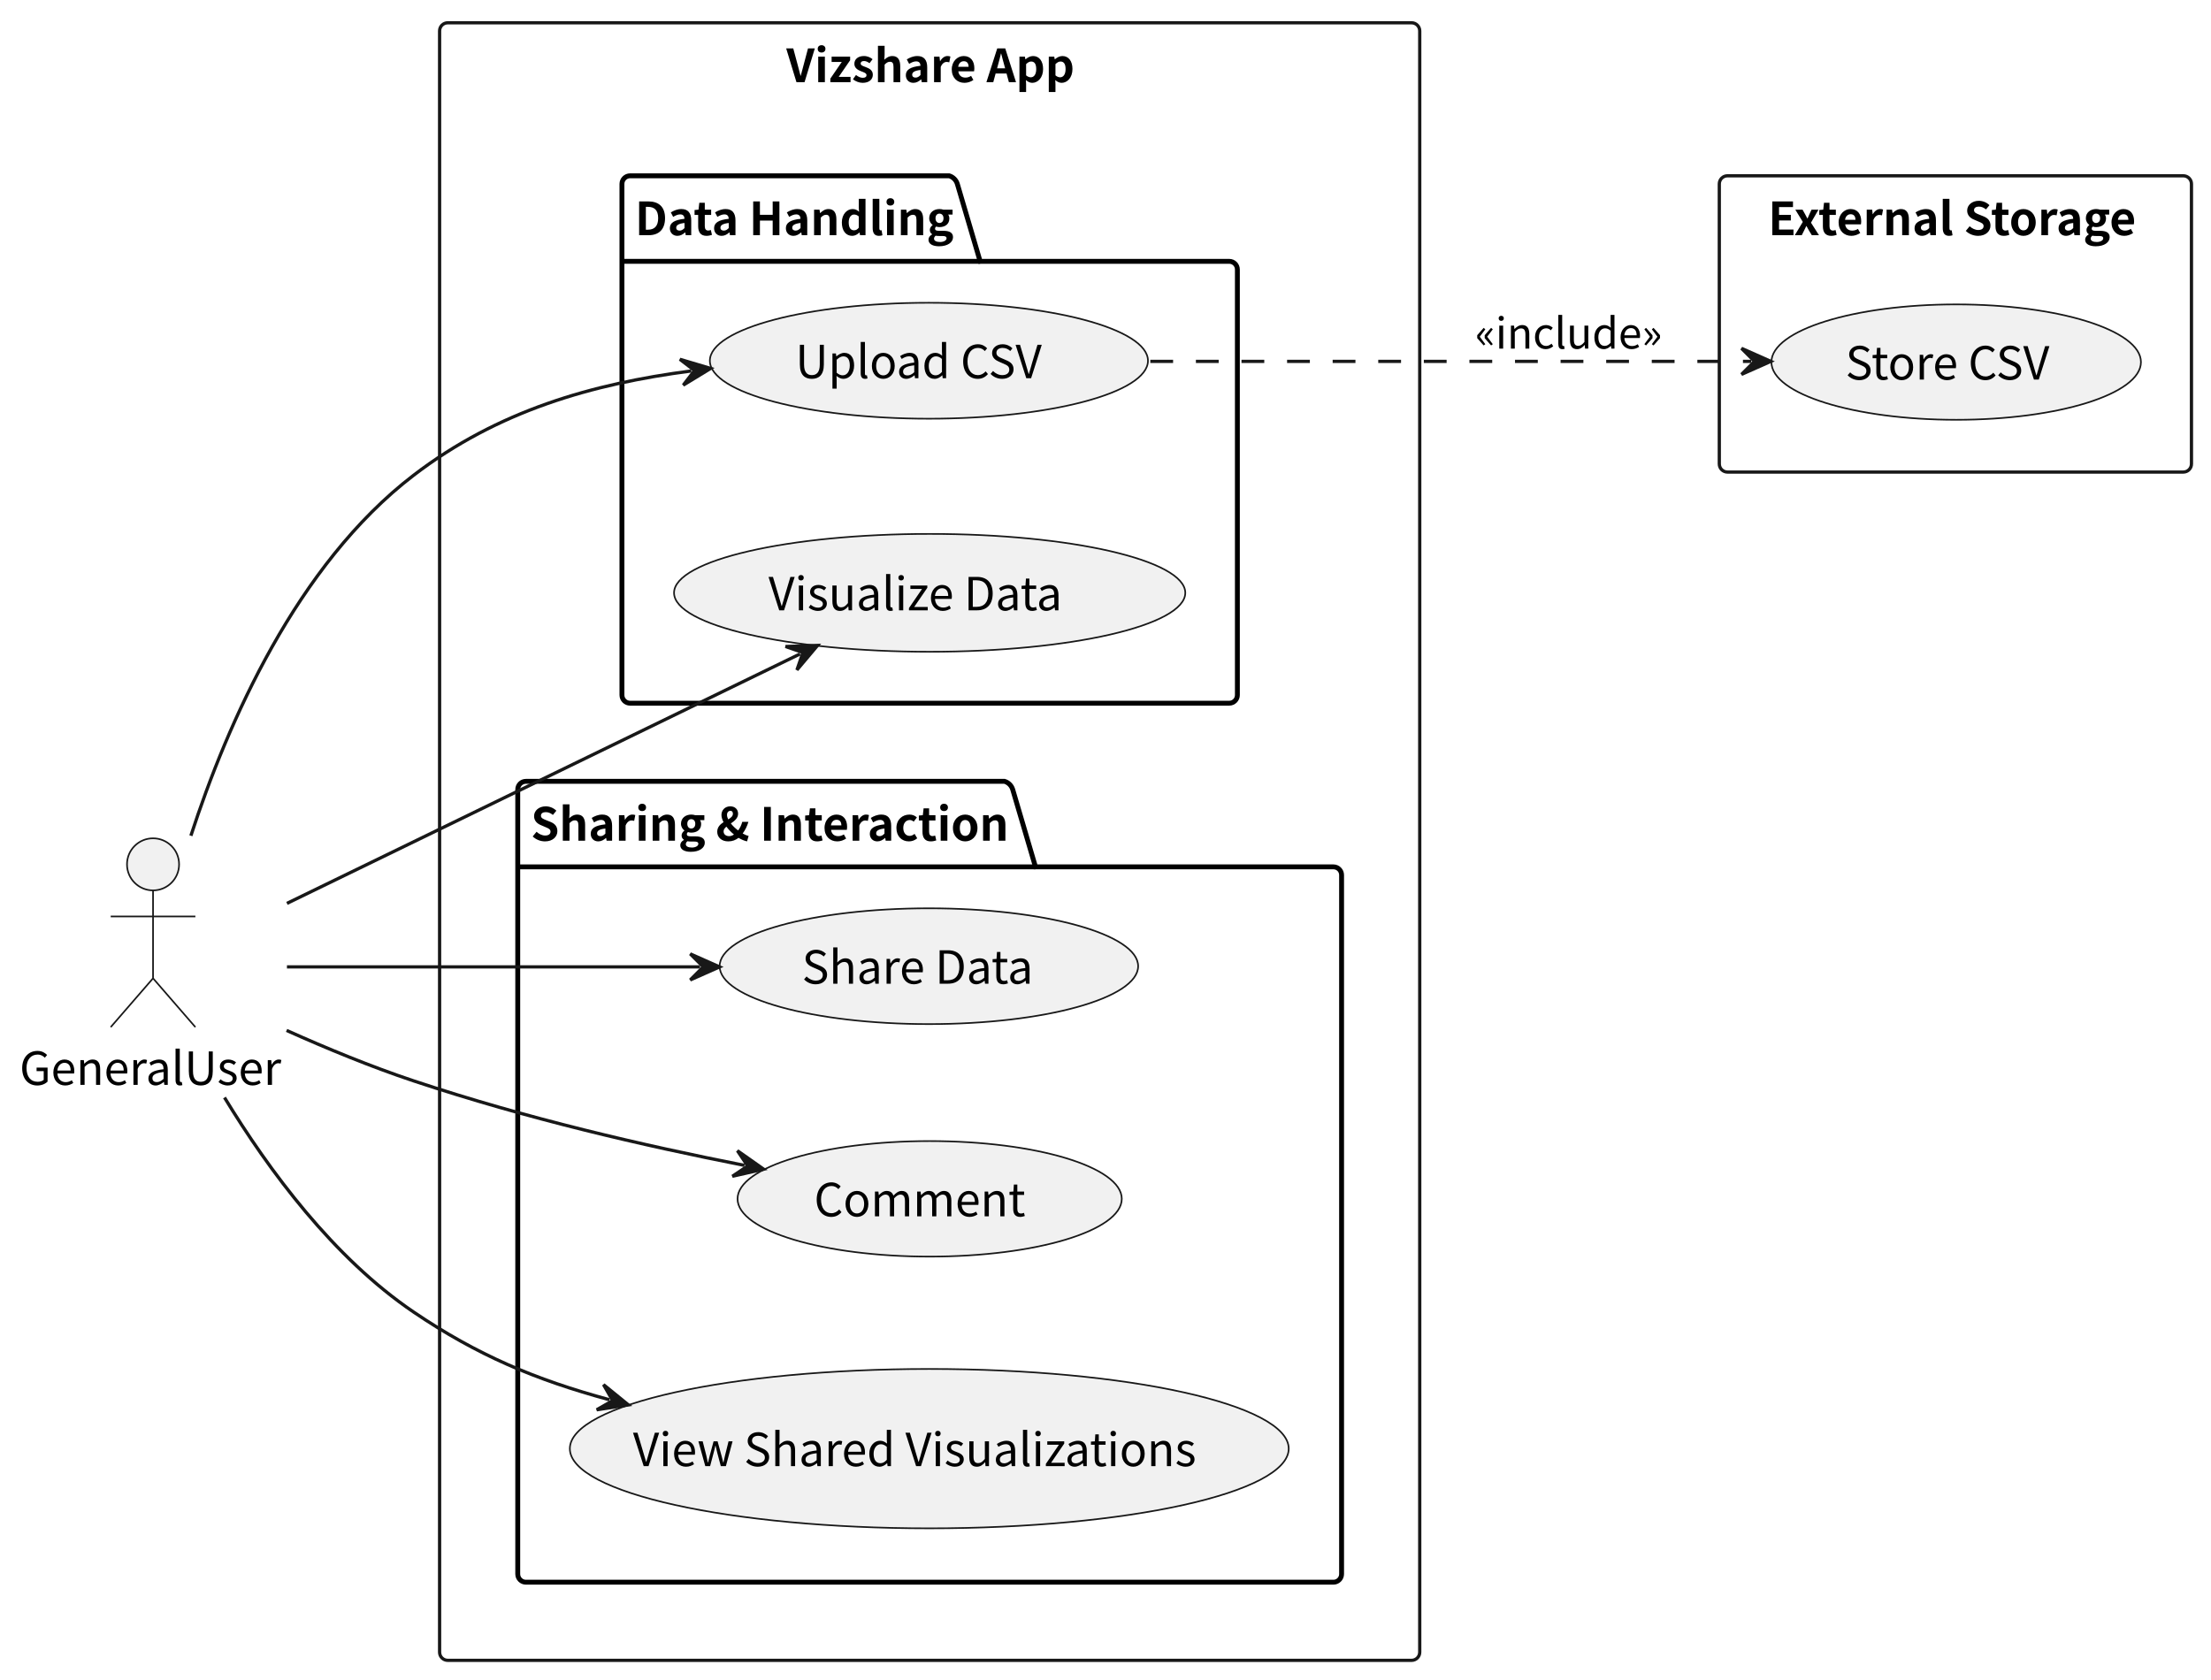
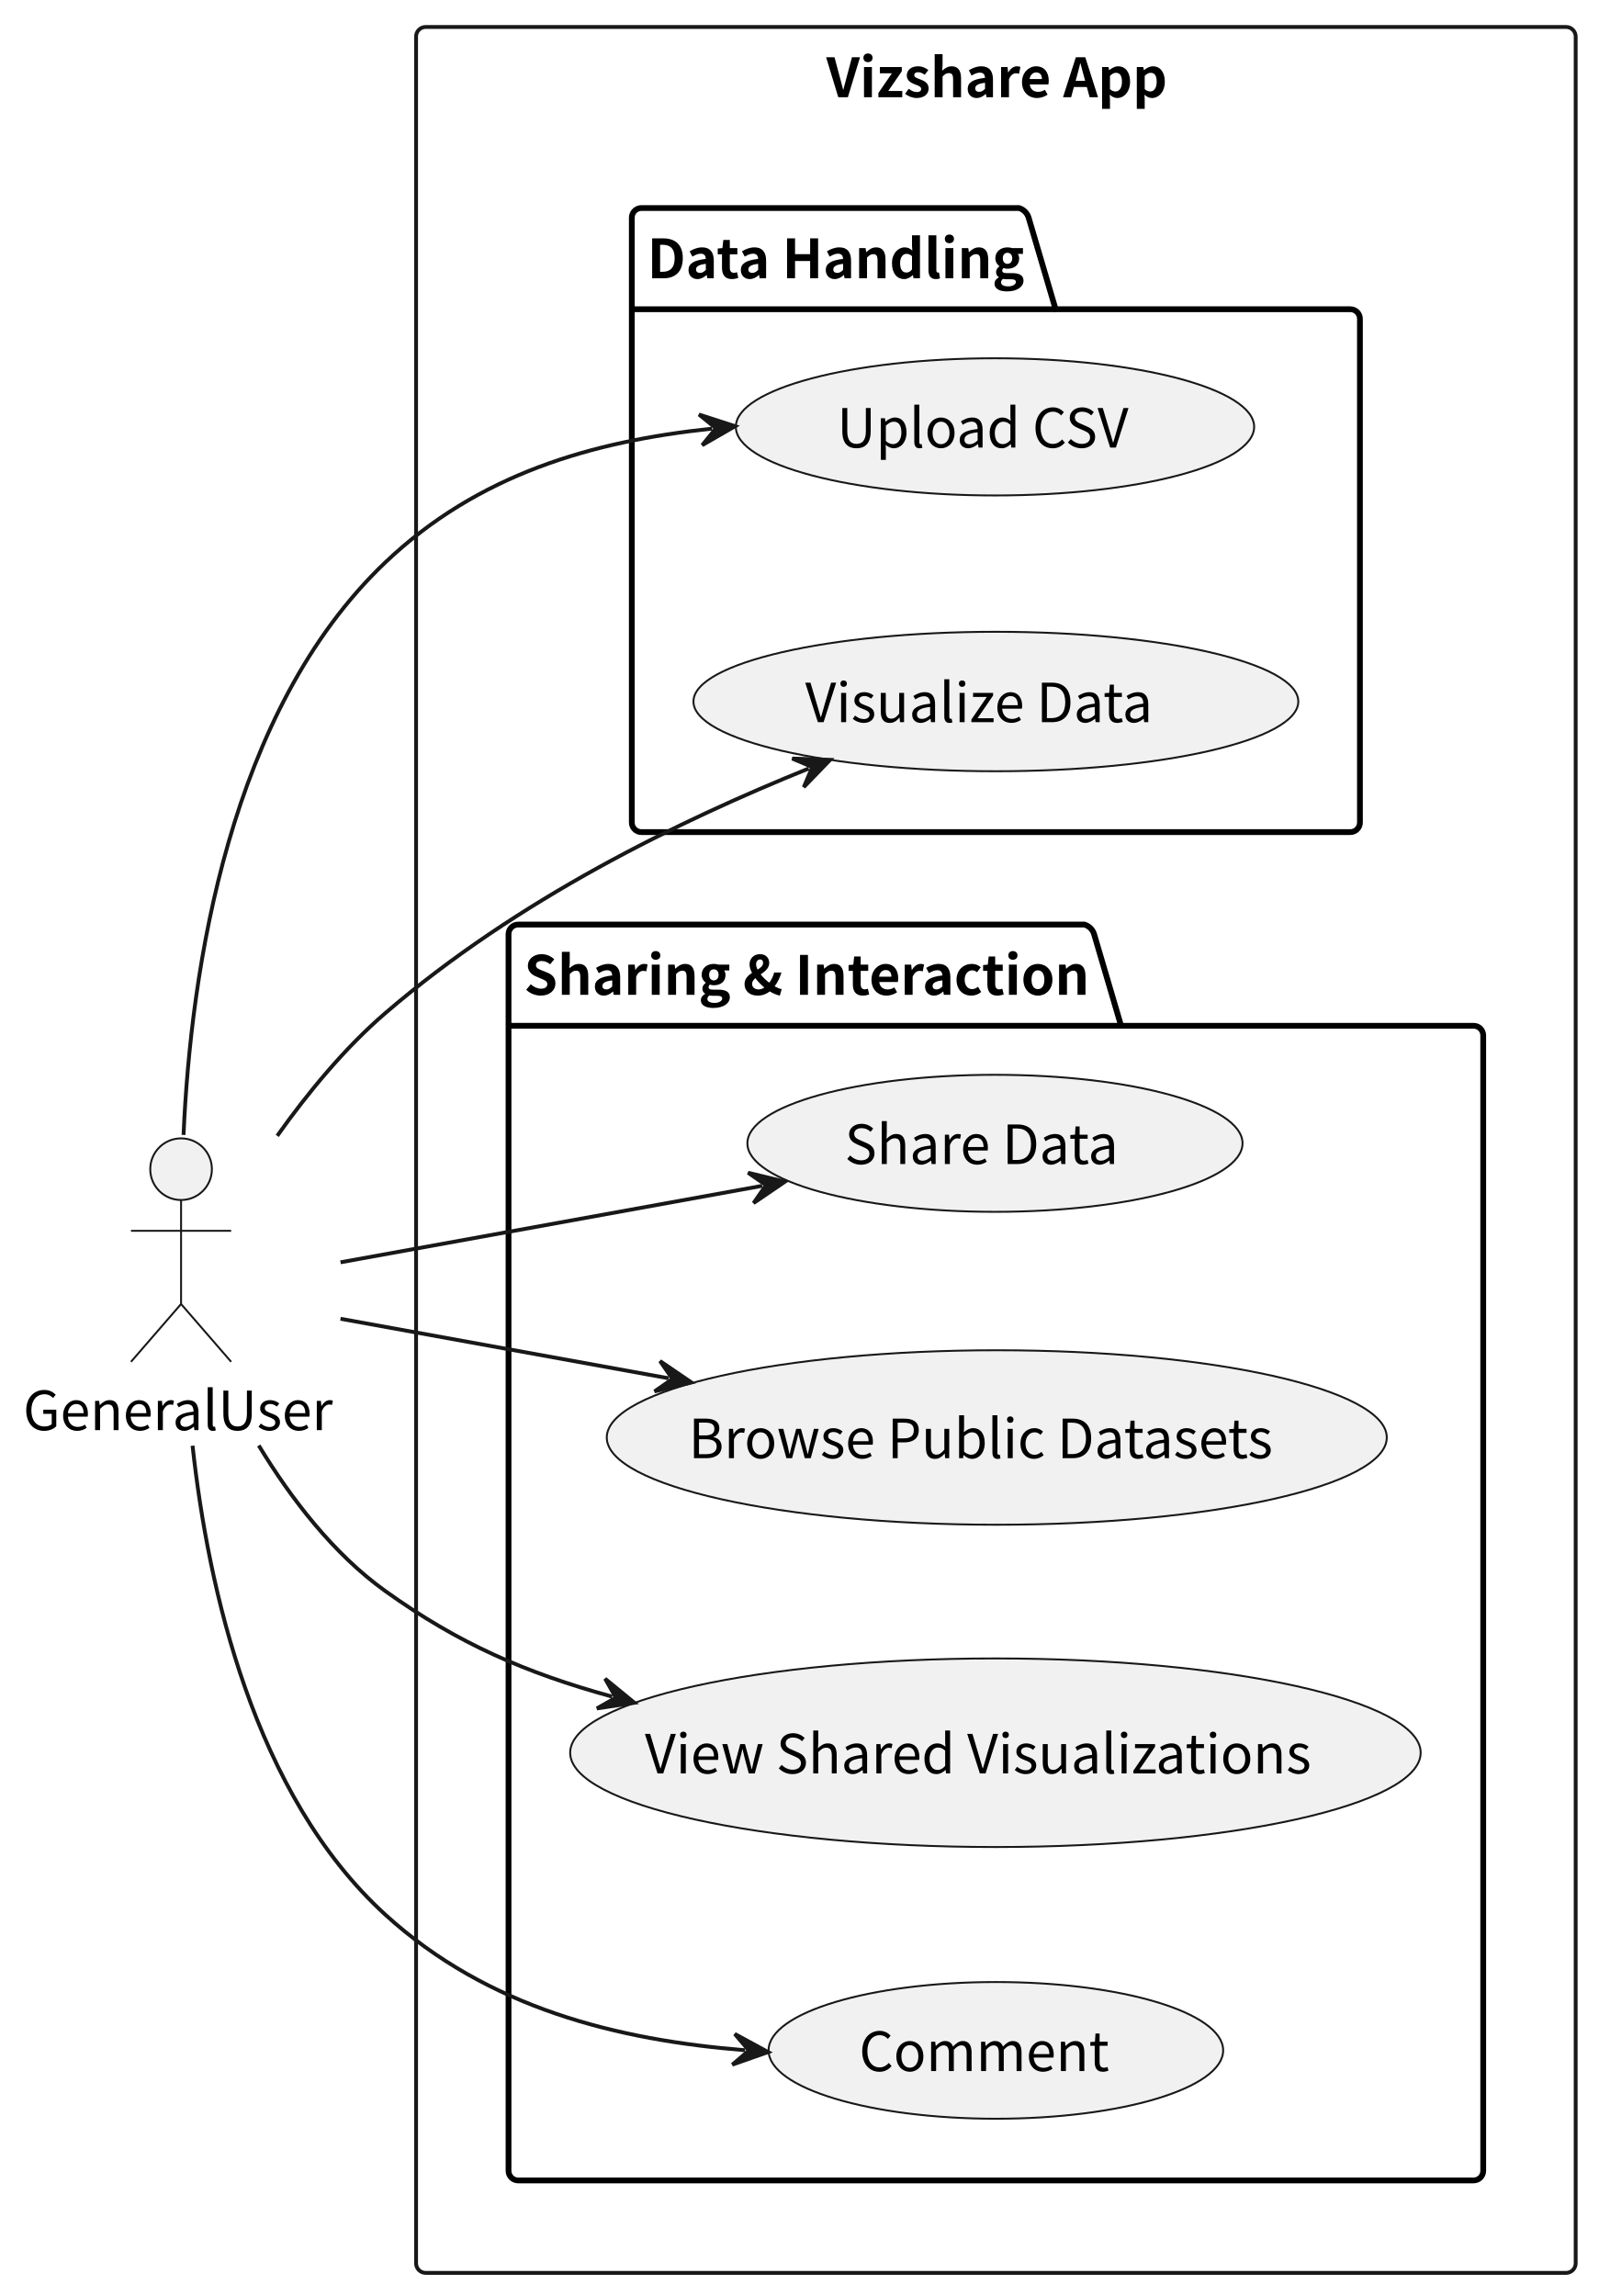
- <svg xmlns="http://www.w3.org/2000/svg" contentStyleType="text/css" height="516px" preserveAspectRatio="none" style="width:679px;height:516px;background:#FFFFFF;" version="1.1" viewBox="0 0 679 516" width="679px" zoomAndPan="magnify">
+ <svg xmlns="http://www.w3.org/2000/svg" contentStyleType="text/css" height="596px" preserveAspectRatio="none" style="width:415px;height:596px;background:#FFFFFF;" version="1.1" viewBox="0 0 415 596" width="415px" zoomAndPan="magnify">
  <defs />
  <g>
    <g id="cluster_Vizshare App">
-       <rect fill="none" height="503" rx="2.5" ry="2.5" style="stroke:#181818;stroke-width:1.0;" width="301" x="135" y="7" />
-       <text fill="#000000" font-family="Noto Sans CJK JP" font-size="14" font-weight="bold" lengthAdjust="spacing" textLength="88" x="241.5" y="25.24">Vizshare App</text>
+       <rect fill="none" height="583" rx="2.5" ry="2.5" style="stroke:#181818;stroke-width:1.0;" width="301" x="108" y="7" />
+       <text fill="#000000" font-family="Noto Sans CJK JP" font-size="14" font-weight="bold" lengthAdjust="spacing" textLength="88" x="214.5" y="25.24">Vizshare App</text>
    </g>
    <g id="cluster_Data Handling">
-       <path d="M193.5,54 L291.5,54 A3.75,3.75 0 0 1 294,56.5 L301,80.272 L377.5,80.272 A2.5,2.5 0 0 1 380,82.772 L380,213.5 A2.5,2.5 0 0 1 377.5,216 L193.5,216 A2.5,2.5 0 0 1 191,213.5 L191,56.5 A2.5,2.5 0 0 1 193.5,54 " fill="none" style="stroke:#000000;stroke-width:1.5;" />
-       <line style="stroke:#000000;stroke-width:1.5;" x1="191" x2="301" y1="80.272" y2="80.272" />
-       <text fill="#000000" font-family="Noto Sans CJK JP" font-size="14" font-weight="bold" lengthAdjust="spacing" textLength="97" x="195" y="72.24">Data Handling</text>
+       <path d="M166.5,54 L264.5,54 A3.75,3.75 0 0 1 267,56.5 L274,80.272 L350.5,80.272 A2.5,2.5 0 0 1 353,82.772 L353,213.5 A2.5,2.5 0 0 1 350.5,216 L166.5,216 A2.5,2.5 0 0 1 164,213.5 L164,56.5 A2.5,2.5 0 0 1 166.5,54 " fill="none" style="stroke:#000000;stroke-width:1.5;" />
+       <line style="stroke:#000000;stroke-width:1.5;" x1="164" x2="274" y1="80.272" y2="80.272" />
+       <text fill="#000000" font-family="Noto Sans CJK JP" font-size="14" font-weight="bold" lengthAdjust="spacing" textLength="97" x="168" y="72.24">Data Handling</text>
    </g>
    <g id="cluster_Sharing &amp; Interaction">
-       <path d="M161.5,240 L308.5,240 A3.75,3.75 0 0 1 311,242.5 L318,266.272 L409.5,266.272 A2.5,2.5 0 0 1 412,268.772 L412,483.5 A2.5,2.5 0 0 1 409.5,486 L161.5,486 A2.5,2.5 0 0 1 159,483.5 L159,242.5 A2.5,2.5 0 0 1 161.5,240 " fill="none" style="stroke:#000000;stroke-width:1.5;" />
-       <line style="stroke:#000000;stroke-width:1.5;" x1="159" x2="318" y1="266.272" y2="266.272" />
-       <text fill="#000000" font-family="Noto Sans CJK JP" font-size="14" font-weight="bold" lengthAdjust="spacing" textLength="146" x="163" y="258.24">Sharing &amp; Interaction</text>
-     </g>
-     <g id="cluster_External Storage">
-       <rect fill="none" height="91" rx="2.5" ry="2.5" style="stroke:#181818;stroke-width:1.0;" width="145" x="528" y="54" />
-       <text fill="#000000" font-family="Noto Sans CJK JP" font-size="14" font-weight="bold" lengthAdjust="spacing" textLength="115" x="543" y="72.24">External Storage</text>
+       <path d="M134.5,240 L281.5,240 A3.75,3.75 0 0 1 284,242.5 L291,266.272 L382.5,266.272 A2.5,2.5 0 0 1 385,268.772 L385,563.5 A2.5,2.5 0 0 1 382.5,566 L134.5,566 A2.5,2.5 0 0 1 132,563.5 L132,242.5 A2.5,2.5 0 0 1 134.5,240 " fill="none" style="stroke:#000000;stroke-width:1.5;" />
+       <line style="stroke:#000000;stroke-width:1.5;" x1="132" x2="291" y1="266.272" y2="266.272" />
+       <text fill="#000000" font-family="Noto Sans CJK JP" font-size="14" font-weight="bold" lengthAdjust="spacing" textLength="146" x="136" y="258.24">Sharing &amp; Interaction</text>
    </g>
    <g id="elem_Upload CSV">
-       <ellipse cx="285.271" cy="110.806" fill="#F1F1F1" rx="67.271" ry="17.806" style="stroke:#181818;stroke-width:0.5;" />
-       <text fill="#000000" font-family="Noto Sans CJK JP" font-size="14" lengthAdjust="spacing" textLength="76" x="244.271" y="116.176">Upload CSV</text>
+       <ellipse cx="258.271" cy="110.806" fill="#F1F1F1" rx="67.271" ry="17.806" style="stroke:#181818;stroke-width:0.5;" />
+       <text fill="#000000" font-family="Noto Sans CJK JP" font-size="14" lengthAdjust="spacing" textLength="76" x="217.271" y="116.176">Upload CSV</text>
    </g>
    <g id="elem_Visualize Data">
-       <ellipse cx="285.501" cy="182.1" fill="#F1F1F1" rx="78.501" ry="18.1" style="stroke:#181818;stroke-width:0.5;" />
-       <text fill="#000000" font-family="Noto Sans CJK JP" font-size="14" lengthAdjust="spacing" textLength="93" x="236.001" y="187.47">Visualize Data</text>
+       <ellipse cx="258.501" cy="182.1" fill="#F1F1F1" rx="78.501" ry="18.1" style="stroke:#181818;stroke-width:0.5;" />
+       <text fill="#000000" font-family="Noto Sans CJK JP" font-size="14" lengthAdjust="spacing" textLength="93" x="209.001" y="187.47">Visualize Data</text>
    </g>
    <g id="elem_Share Data">
-       <ellipse cx="285.263" cy="296.785" fill="#F1F1F1" rx="64.263" ry="17.785" style="stroke:#181818;stroke-width:0.5;" />
-       <text fill="#000000" font-family="Noto Sans CJK JP" font-size="14" lengthAdjust="spacing" textLength="72" x="246.263" y="302.155">Share Data</text>
+       <ellipse cx="258.263" cy="296.785" fill="#F1F1F1" rx="64.263" ry="17.785" style="stroke:#181818;stroke-width:0.5;" />
+       <text fill="#000000" font-family="Noto Sans CJK JP" font-size="14" lengthAdjust="spacing" textLength="72" x="219.263" y="302.155">Share Data</text>
+     </g>
+     <g id="elem_Browse Public Datasets">
+       <ellipse cx="258.735" cy="373.147" fill="#F1F1F1" rx="101.235" ry="22.647" style="stroke:#181818;stroke-width:0.5;" />
+       <text fill="#000000" font-family="Noto Sans CJK JP" font-size="14" lengthAdjust="spacing" textLength="154" x="178.735" y="378.517">Browse Public Datasets</text>
+     </g>
+     <g id="elem_View Shared Visualizations">
+       <ellipse cx="258.383" cy="454.977" fill="#F1F1F1" rx="110.383" ry="24.477" style="stroke:#181818;stroke-width:0.5;" />
+       <text fill="#000000" font-family="Noto Sans CJK JP" font-size="14" lengthAdjust="spacing" textLength="176" x="167.383" y="460.347">View Shared Visualizations</text>
    </g>
    <g id="elem_Comment">
-       <ellipse cx="285.499" cy="368.243" fill="#F1F1F1" rx="58.999" ry="17.743" style="stroke:#181818;stroke-width:0.5;" />
-       <text fill="#000000" font-family="Noto Sans CJK JP" font-size="14" lengthAdjust="spacing" textLength="65" x="249.999" y="373.613">Comment</text>
-     </g>
-     <g id="elem_View Shared Visualizations">
-       <ellipse cx="285.383" cy="444.977" fill="#F1F1F1" rx="110.383" ry="24.477" style="stroke:#181818;stroke-width:0.5;" />
-       <text fill="#000000" font-family="Noto Sans CJK JP" font-size="14" lengthAdjust="spacing" textLength="176" x="194.383" y="450.347">View Shared Visualizations</text>
-     </g>
-     <g id="elem_Store CSV">
-       <ellipse cx="600.743" cy="111.223" fill="#F1F1F1" rx="56.743" ry="17.723" style="stroke:#181818;stroke-width:0.5;" />
-       <text fill="#000000" font-family="Noto Sans CJK JP" font-size="14" lengthAdjust="spacing" textLength="62" x="566.743" y="116.593">Store CSV</text>
+       <ellipse cx="258.499" cy="532.243" fill="#F1F1F1" rx="58.999" ry="17.743" style="stroke:#181818;stroke-width:0.5;" />
+       <text fill="#000000" font-family="Noto Sans CJK JP" font-size="14" lengthAdjust="spacing" textLength="65" x="222.999" y="537.613">Comment</text>
    </g>
    <g id="elem_generalUser">
-       <ellipse cx="47" cy="265.5" fill="#F1F1F1" rx="8" ry="8" style="stroke:#181818;stroke-width:0.5;" />
-       <path d="M47,273.5 L47,300.5 M34,281.5 L60,281.5 M47,300.5 L34,315.5 M47,300.5 L60,315.5 " fill="none" style="stroke:#181818;stroke-width:0.5;" />
-       <text fill="#000000" font-family="Noto Sans CJK JP" font-size="14" lengthAdjust="spacing" textLength="82" x="6" y="333.24">GeneralUser</text>
+       <ellipse cx="47" cy="303.5" fill="#F1F1F1" rx="8" ry="8" style="stroke:#181818;stroke-width:0.5;" />
+       <path d="M47,311.5 L47,338.5 M34,319.5 L60,319.5 M47,338.5 L34,353.5 M47,338.5 L60,353.5 " fill="none" style="stroke:#181818;stroke-width:0.5;" />
+       <text fill="#000000" font-family="Noto Sans CJK JP" font-size="14" lengthAdjust="spacing" textLength="82" x="6" y="371.24">GeneralUser</text>
    </g>
    <g id="link_generalUser_Upload CSV">
-       <path d="M58.62,256.71 C69.87,222.09 91.07,173.53 127,146 C152.9,126.15 181.9,117.893 212.29,113.943 " fill="none" id="generalUser-to-Upload CSV" style="stroke:#181818;stroke-width:1.0;" />
-       <polygon fill="#181818" points="218.24,113.17,208.799,110.363,213.282,113.814,209.831,118.297,218.24,113.17" style="stroke:#181818;stroke-width:1.0;" />
-     </g>
-     <g id="link_Upload CSV_Store CSV">
-       <path d="M353.26,111 C410,111 484.5,111 537.82,111 " fill="none" id="Upload CSV-to-Store CSV" style="stroke:#181818;stroke-width:1.0;stroke-dasharray:7.0,7.0;" />
-       <polygon fill="#181818" points="543.82,111,534.82,107,538.82,111,534.82,115,543.82,111" style="stroke:#181818;stroke-width:1.0;" />
-       <text fill="#000000" font-family="Noto Sans CJK JP" font-size="13" lengthAdjust="spacing" textLength="58" x="453" y="107.08">«include»</text>
+       <path d="M47.64,294.61 C49.54,251.62 59.44,184.59 100,146 C124.05,123.12 153.613,114.547 184.843,111.267 " fill="none" id="generalUser-to-Upload CSV" style="stroke:#181818;stroke-width:1.0;" />
+       <polygon fill="#181818" points="190.81,110.64,181.441,107.602,185.837,111.162,182.277,115.558,190.81,110.64" style="stroke:#181818;stroke-width:1.0;" />
    </g>
    <g id="link_generalUser_Visualize Data">
-       <path d="M88.12,277.49 C133.98,255.19 202.824,221.714 245.684,200.874 " fill="none" id="generalUser-to-Visualize Data" style="stroke:#181818;stroke-width:1.0;" />
-       <polygon fill="#181818" points="251.08,198.25,241.237,198.588,246.583,200.436,244.735,205.783,251.08,198.25" style="stroke:#181818;stroke-width:1.0;" />
+       <path d="M71.96,294.85 C79.93,283.63 89.48,272.05 100,263 C134.51,233.33 176.198,213.141 209.918,199.491 " fill="none" id="generalUser-to-Visualize Data" style="stroke:#181818;stroke-width:1.0;" />
+       <polygon fill="#181818" points="215.48,197.24,205.637,196.909,210.845,199.116,208.638,204.325,215.48,197.24" style="stroke:#181818;stroke-width:1.0;" />
    </g>
    <g id="link_generalUser_Share Data">
-       <path d="M88.12,297 C124.49,297 172.72,297 214.98,297 " fill="none" id="generalUser-to-Share Data" style="stroke:#181818;stroke-width:1.0;" />
-       <polygon fill="#181818" points="220.98,297,211.98,293,215.98,297,211.98,301,220.98,297" style="stroke:#181818;stroke-width:1.0;" />
+       <path d="M88.39,327.67 C121.21,321.72 161.886,314.34 197.846,307.82 " fill="none" id="generalUser-to-Share Data" style="stroke:#181818;stroke-width:1.0;" />
+       <polygon fill="#181818" points="203.75,306.75,194.181,304.42,198.83,307.642,195.608,312.291,203.75,306.75" style="stroke:#181818;stroke-width:1.0;" />
+     </g>
+     <g id="link_generalUser_Browse Public Datasets">
+       <path d="M88.39,342.33 C114.2,347.01 142.596,352.159 173.566,357.779 " fill="none" id="generalUser-to-Browse Public Datasets" style="stroke:#181818;stroke-width:1.0;" />
+       <polygon fill="#181818" points="179.47,358.85,171.329,353.307,174.55,357.957,169.9,361.179,179.47,358.85" style="stroke:#181818;stroke-width:1.0;" />
+     </g>
+     <g id="link_generalUser_View Shared Visualizations">
+       <path d="M67.16,375.22 C75.51,388.98 86.51,403.33 100,413 C118.98,426.6 136.295,434.198 158.895,440.418 " fill="none" id="generalUser-to-View Shared Visualizations" style="stroke:#181818;stroke-width:1.0;" />
+       <polygon fill="#181818" points="164.68,442.01,157.064,435.765,159.859,440.683,154.941,443.478,164.68,442.01" style="stroke:#181818;stroke-width:1.0;" />
    </g>
    <g id="link_generalUser_Comment">
-       <path d="M88.01,316.51 C100.32,322.03 114.05,327.69 127,332 C162.27,343.72 197.334,351.788 228.634,357.968 " fill="none" id="generalUser-to-Comment" style="stroke:#181818;stroke-width:1.0;" />
-       <polygon fill="#181818" points="234.52,359.13,226.465,353.462,229.615,358.161,224.916,361.311,234.52,359.13" style="stroke:#181818;stroke-width:1.0;" />
-     </g>
-     <g id="link_generalUser_View Shared Visualizations">
-       <path d="M68.94,337.12 C82.62,359.61 102.49,386.39 127,403 C146.56,416.25 164.33,423.757 187.19,429.967 " fill="none" id="generalUser-to-View Shared Visualizations" style="stroke:#181818;stroke-width:1.0;" />
-       <polygon fill="#181818" points="192.98,431.54,185.343,425.32,188.155,430.229,183.246,433.041,192.98,431.54" style="stroke:#181818;stroke-width:1.0;" />
+       <path d="M49.98,375.28 C54.02,412.24 65.84,465.85 100,497 C126.7,521.35 160.499,529.572 193.399,532.202 " fill="none" id="generalUser-to-Comment" style="stroke:#181818;stroke-width:1.0;" />
+       <polygon fill="#181818" points="199.38,532.68,190.727,527.976,194.396,532.282,190.09,535.95,199.38,532.68" style="stroke:#181818;stroke-width:1.0;" />
    </g>
  </g>
</svg>
